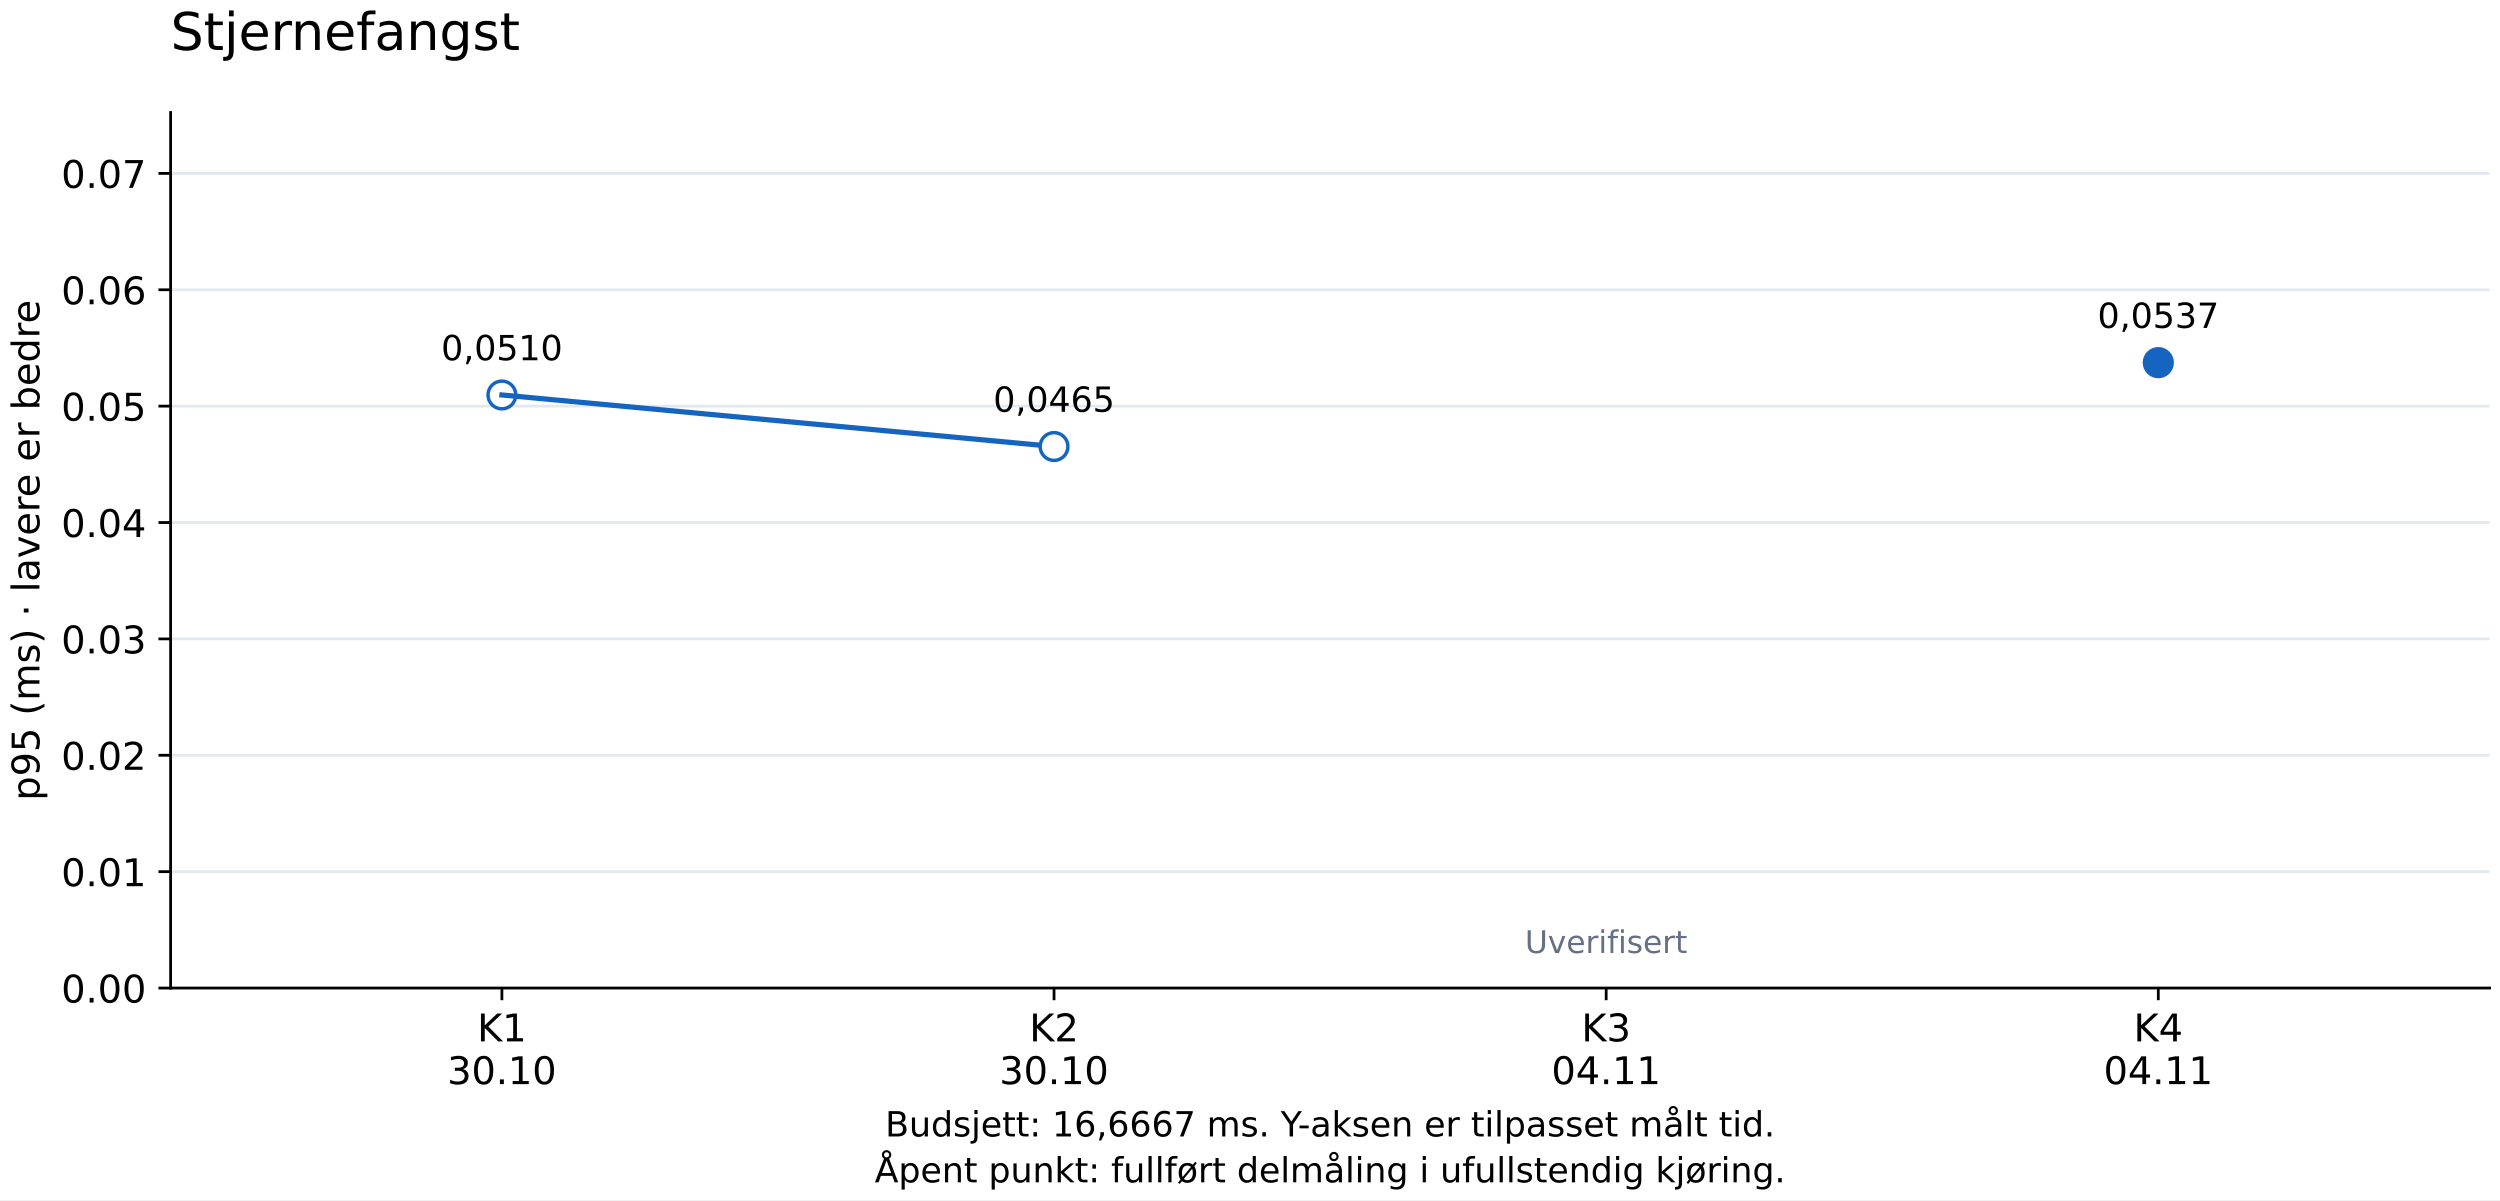
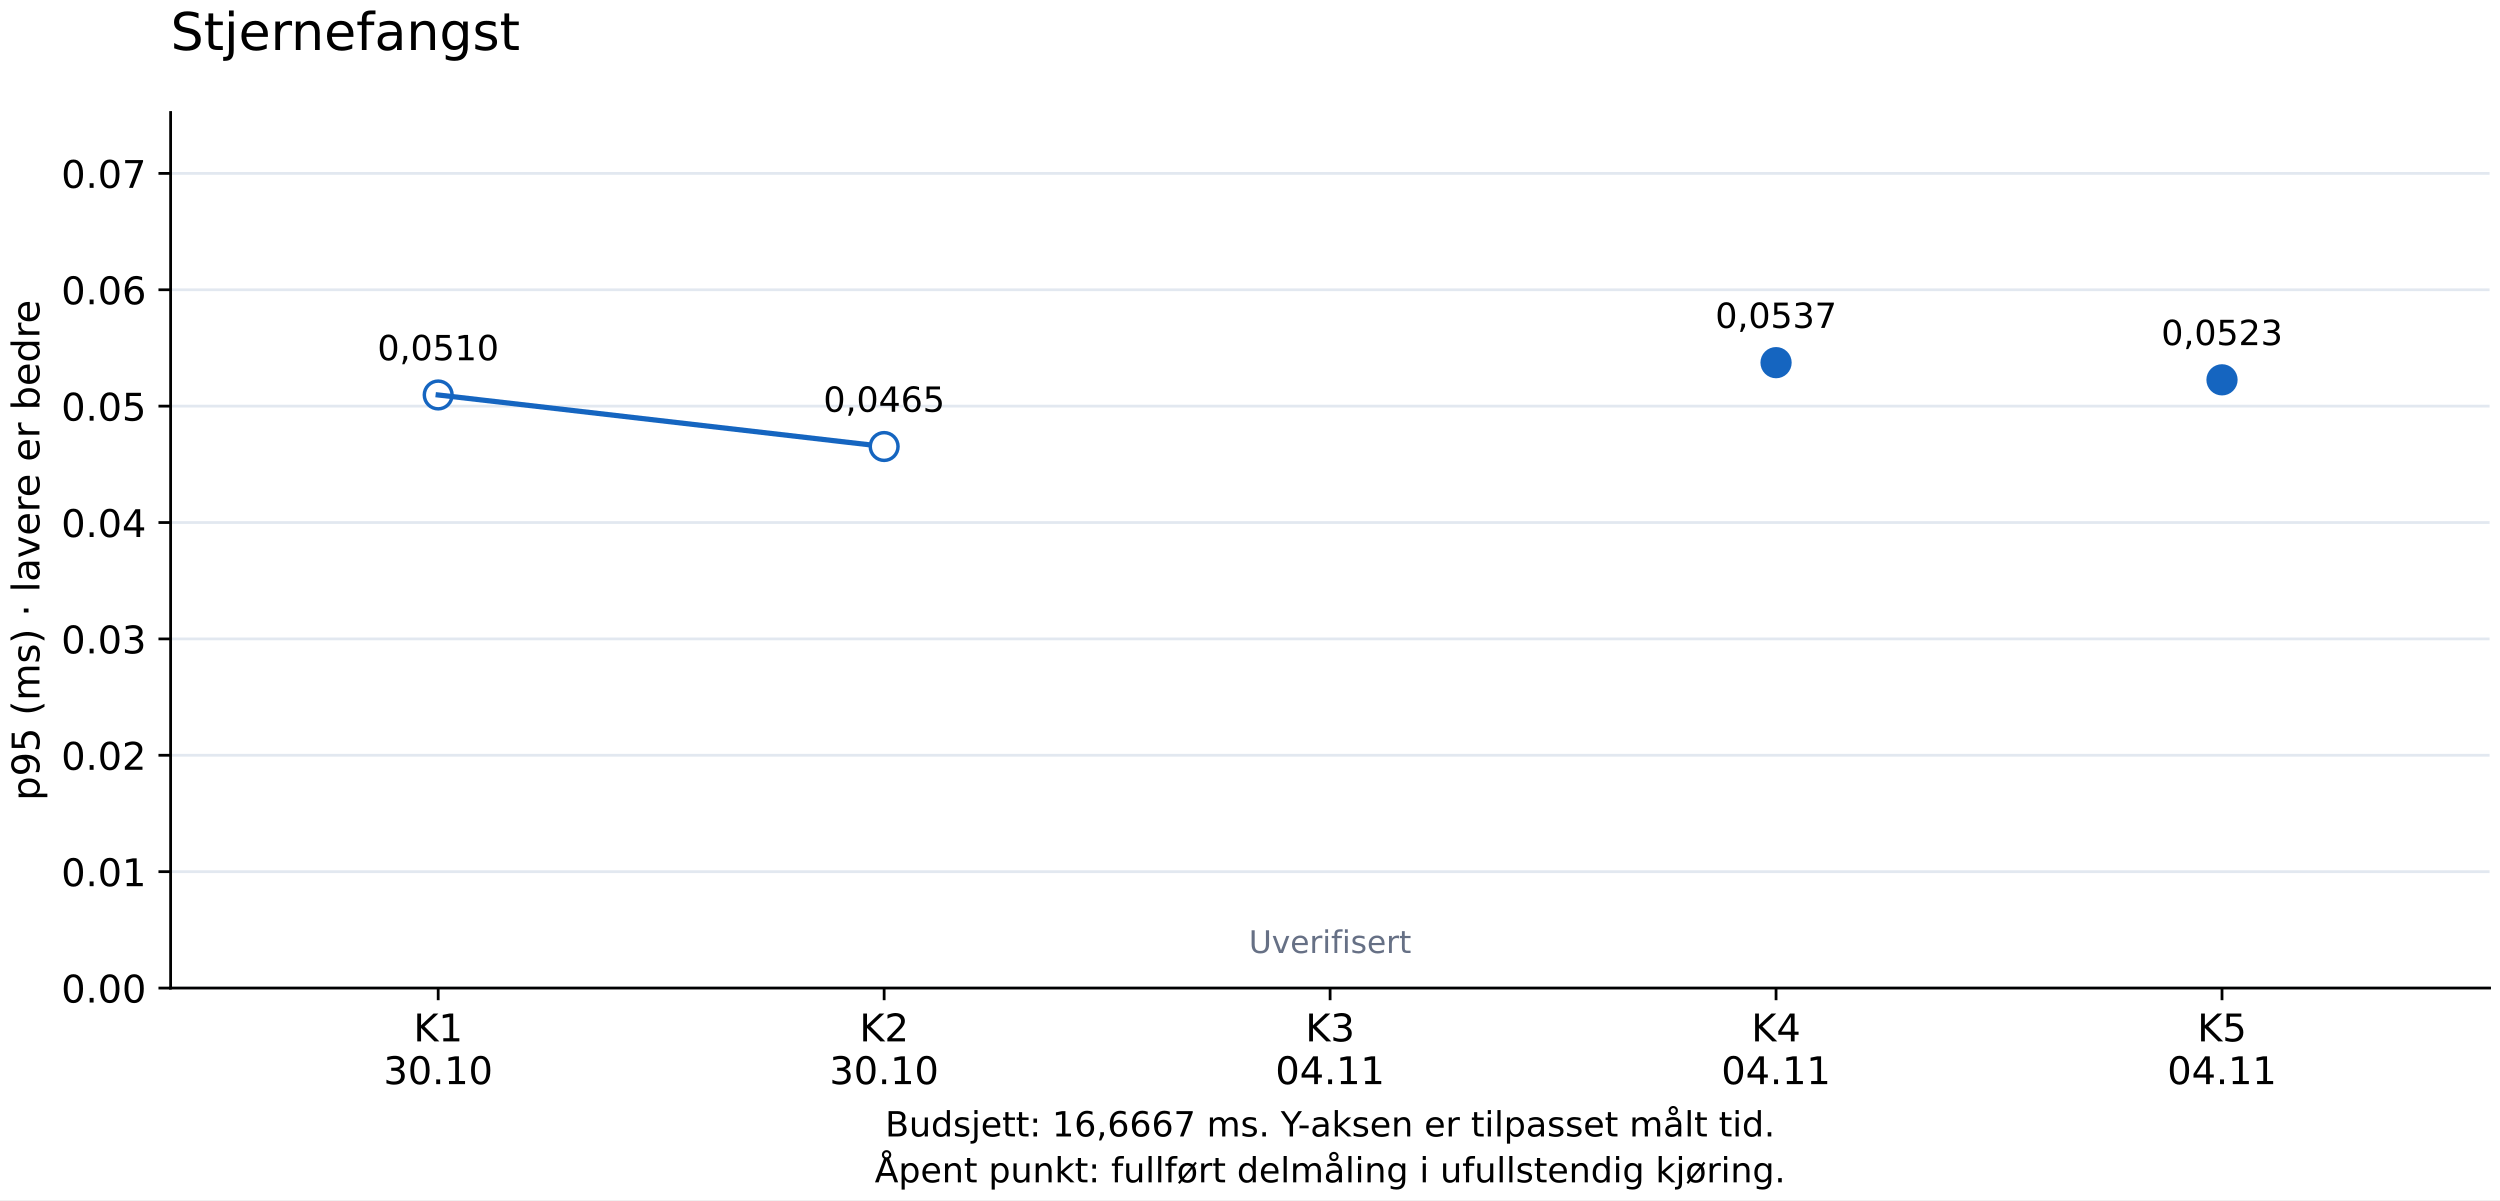
<svg xmlns="http://www.w3.org/2000/svg" xmlns:xlink="http://www.w3.org/1999/xlink" width="720pt" height="345.6pt" viewBox="0 0 720 345.6" version="1.1">
  <defs>
    <style type="text/css">*{stroke-linejoin: round; stroke-linecap: butt}</style>
  </defs>
  <g id="figure_1">
    <g id="patch_1">
      <path d="M 0 345.6  L 720 345.6  L 720 0  L 0 0  z " style="fill: #ffffff" />
    </g>
    <g id="axes_1">
      <g id="patch_2">
        <path d="M 49.138 284.558  L 717 284.558  L 717 32.398  L 49.138 32.398  z " style="fill: #ffffff" />
      </g>
      <g id="matplotlib.axis_1">
        <g id="xtick_1">
          <g id="line2d_1">
            <defs>
              <path id="m3a9fe52da0" d="M 0 0  L 0 3.5  " style="stroke: #000000; stroke-width: 0.8" />
            </defs>
            <g>
-               <use xlink:href="#m3a9fe52da0" x="144.547" y="284.558" style="stroke: #000000; stroke-width: 0.8" />
+               <use xlink:href="#m3a9fe52da0" x="126.199" y="284.558" style="stroke: #000000; stroke-width: 0.8" />
            </g>
          </g>
          <g id="text_1">
-             <text style="font-size: 11px; font-family: 'DejaVu Sans'" transform="translate(137.441 299.9161)">K1</text>
-             <text style="font-size: 11px; font-family: 'DejaVu Sans'" transform="translate(128.8017 312.2337)">30.10</text>
+             <text style="font-size: 11px; font-family: 'DejaVu Sans'" transform="translate(119.0931 299.9161)">K1</text>
+             <text style="font-size: 11px; font-family: 'DejaVu Sans'" transform="translate(110.4538 312.2337)">30.10</text>
          </g>
        </g>
        <g id="xtick_2">
          <g id="line2d_2">
            <g>
-               <use xlink:href="#m3a9fe52da0" x="303.562" y="284.558" style="stroke: #000000; stroke-width: 0.8" />
+               <use xlink:href="#m3a9fe52da0" x="254.634" y="284.558" style="stroke: #000000; stroke-width: 0.8" />
            </g>
          </g>
          <g id="text_2">
-             <text style="font-size: 11px; font-family: 'DejaVu Sans'" transform="translate(296.4556 299.9161)">K2</text>
-             <text style="font-size: 11px; font-family: 'DejaVu Sans'" transform="translate(287.8163 312.2337)">30.10</text>
+             <text style="font-size: 11px; font-family: 'DejaVu Sans'" transform="translate(247.528 299.9161)">K2</text>
+             <text style="font-size: 11px; font-family: 'DejaVu Sans'" transform="translate(238.8887 312.2337)">30.10</text>
          </g>
        </g>
        <g id="xtick_3">
          <g id="line2d_3">
            <g>
-               <use xlink:href="#m3a9fe52da0" x="462.576" y="284.558" style="stroke: #000000; stroke-width: 0.8" />
+               <use xlink:href="#m3a9fe52da0" x="383.069" y="284.558" style="stroke: #000000; stroke-width: 0.8" />
            </g>
          </g>
          <g id="text_3">
-             <text style="font-size: 11px; font-family: 'DejaVu Sans'" transform="translate(455.4702 299.9161)">K3</text>
-             <text style="font-size: 11px; font-family: 'DejaVu Sans'" transform="translate(446.8309 312.2337)">04.11</text>
+             <text style="font-size: 11px; font-family: 'DejaVu Sans'" transform="translate(375.9629 299.9161)">K3</text>
+             <text style="font-size: 11px; font-family: 'DejaVu Sans'" transform="translate(367.3236 312.2337)">04.11</text>
          </g>
        </g>
        <g id="xtick_4">
          <g id="line2d_4">
            <g>
-               <use xlink:href="#m3a9fe52da0" x="621.591" y="284.558" style="stroke: #000000; stroke-width: 0.8" />
+               <use xlink:href="#m3a9fe52da0" x="511.504" y="284.558" style="stroke: #000000; stroke-width: 0.8" />
            </g>
          </g>
          <g id="text_4">
-             <text style="font-size: 11px; font-family: 'DejaVu Sans'" transform="translate(614.4848 299.9161)">K4</text>
-             <text style="font-size: 11px; font-family: 'DejaVu Sans'" transform="translate(605.8455 312.2337)">04.11</text>
-           </g>
-         </g>
-         <g id="text_5">
+             <text style="font-size: 11px; font-family: 'DejaVu Sans'" transform="translate(504.3978 299.9161)">K4</text>
+             <text style="font-size: 11px; font-family: 'DejaVu Sans'" transform="translate(495.7585 312.2337)">04.11</text>
+           </g>
+         </g>
+         <g id="xtick_5">
+           <g id="line2d_5">
+             <g>
+               <use xlink:href="#m3a9fe52da0" x="639.939" y="284.558" style="stroke: #000000; stroke-width: 0.8" />
+             </g>
+           </g>
+           <g id="text_5">
+             <text style="font-size: 11px; font-family: 'DejaVu Sans'" transform="translate(632.8327 299.9161)">K5</text>
+             <text style="font-size: 11px; font-family: 'DejaVu Sans'" transform="translate(624.1934 312.2337)">04.11</text>
+           </g>
+         </g>
+         <g id="text_6">
          <text style="font-size: 10px; font-family: 'DejaVu Sans'" transform="translate(254.9323 327.301)">Budsjett: 16,6667 ms. Y-aksen er tilpasset målt tid.</text>
          <text style="font-size: 10px; font-family: 'DejaVu Sans'" transform="translate(251.9128 340.5201)">Åpent punkt: fullført delmåling i ufullstendig kjøring.</text>
        </g>
      </g>
      <g id="matplotlib.axis_2">
        <g id="ytick_1">
-           <g id="line2d_5">
+           <g id="line2d_6">
            <path d="M 49.138 284.558  L 717 284.558  " clip-path="url(#p95cb57f00c)" style="fill: none; stroke: #e2e8f0; stroke-width: 0.8; stroke-linecap: square" />
          </g>
-           <g id="line2d_6">
+           <g id="line2d_7">
            <defs>
              <path id="m56f8623be5" d="M 0 0  L -3.5 0  " style="stroke: #000000; stroke-width: 0.8" />
            </defs>
            <g>
              <use xlink:href="#m56f8623be5" x="49.138" y="284.558" style="stroke: #000000; stroke-width: 0.8" />
            </g>
          </g>
-           <g id="text_6">
+           <g id="text_7">
            <text style="font-size: 11px; font-family: 'DejaVu Sans'; text-anchor: end" x="42.138" y="288.737" transform="rotate(-0 42.13837 288.7369)">0.00</text>
          </g>
        </g>
        <g id="ytick_2">
-           <g id="line2d_7">
+           <g id="line2d_8">
            <path d="M 49.138 251.04  L 717 251.04  " clip-path="url(#p95cb57f00c)" style="fill: none; stroke: #e2e8f0; stroke-width: 0.8; stroke-linecap: square" />
          </g>
-           <g id="line2d_8">
+           <g id="line2d_9">
            <g>
              <use xlink:href="#m56f8623be5" x="49.138" y="251.04" style="stroke: #000000; stroke-width: 0.8" />
            </g>
          </g>
-           <g id="text_7">
+           <g id="text_8">
            <text style="font-size: 11px; font-family: 'DejaVu Sans'; text-anchor: end" x="42.138" y="255.219" transform="rotate(-0 42.13837 255.2192)">0.01</text>
          </g>
        </g>
        <g id="ytick_3">
-           <g id="line2d_9">
+           <g id="line2d_10">
            <path d="M 49.138 217.522  L 717 217.522  " clip-path="url(#p95cb57f00c)" style="fill: none; stroke: #e2e8f0; stroke-width: 0.8; stroke-linecap: square" />
          </g>
-           <g id="line2d_10">
+           <g id="line2d_11">
            <g>
              <use xlink:href="#m56f8623be5" x="49.138" y="217.522" style="stroke: #000000; stroke-width: 0.8" />
            </g>
          </g>
-           <g id="text_8">
+           <g id="text_9">
            <text style="font-size: 11px; font-family: 'DejaVu Sans'; text-anchor: end" x="42.138" y="221.701" transform="rotate(-0 42.13837 221.7015)">0.02</text>
          </g>
        </g>
        <g id="ytick_4">
-           <g id="line2d_11">
+           <g id="line2d_12">
            <path d="M 49.138 184.005  L 717 184.005  " clip-path="url(#p95cb57f00c)" style="fill: none; stroke: #e2e8f0; stroke-width: 0.8; stroke-linecap: square" />
          </g>
-           <g id="line2d_12">
+           <g id="line2d_13">
            <g>
              <use xlink:href="#m56f8623be5" x="49.138" y="184.005" style="stroke: #000000; stroke-width: 0.8" />
            </g>
          </g>
-           <g id="text_9">
+           <g id="text_10">
            <text style="font-size: 11px; font-family: 'DejaVu Sans'; text-anchor: end" x="42.138" y="188.184" transform="rotate(-0 42.13837 188.1838)">0.03</text>
          </g>
        </g>
        <g id="ytick_5">
-           <g id="line2d_13">
+           <g id="line2d_14">
            <path d="M 49.138 150.487  L 717 150.487  " clip-path="url(#p95cb57f00c)" style="fill: none; stroke: #e2e8f0; stroke-width: 0.8; stroke-linecap: square" />
          </g>
-           <g id="line2d_14">
+           <g id="line2d_15">
            <g>
              <use xlink:href="#m56f8623be5" x="49.138" y="150.487" style="stroke: #000000; stroke-width: 0.8" />
            </g>
          </g>
-           <g id="text_10">
+           <g id="text_11">
            <text style="font-size: 11px; font-family: 'DejaVu Sans'; text-anchor: end" x="42.138" y="154.666" transform="rotate(-0 42.13837 154.666)">0.04</text>
          </g>
        </g>
        <g id="ytick_6">
-           <g id="line2d_15">
+           <g id="line2d_16">
            <path d="M 49.138 116.969  L 717 116.969  " clip-path="url(#p95cb57f00c)" style="fill: none; stroke: #e2e8f0; stroke-width: 0.8; stroke-linecap: square" />
          </g>
-           <g id="line2d_16">
+           <g id="line2d_17">
            <g>
              <use xlink:href="#m56f8623be5" x="49.138" y="116.969" style="stroke: #000000; stroke-width: 0.8" />
            </g>
          </g>
-           <g id="text_11">
+           <g id="text_12">
            <text style="font-size: 11px; font-family: 'DejaVu Sans'; text-anchor: end" x="42.138" y="121.148" transform="rotate(-0 42.13837 121.1483)">0.05</text>
          </g>
        </g>
        <g id="ytick_7">
-           <g id="line2d_17">
+           <g id="line2d_18">
            <path d="M 49.138 83.451  L 717 83.451  " clip-path="url(#p95cb57f00c)" style="fill: none; stroke: #e2e8f0; stroke-width: 0.8; stroke-linecap: square" />
          </g>
-           <g id="line2d_18">
+           <g id="line2d_19">
            <g>
              <use xlink:href="#m56f8623be5" x="49.138" y="83.451" style="stroke: #000000; stroke-width: 0.8" />
            </g>
          </g>
-           <g id="text_12">
+           <g id="text_13">
            <text style="font-size: 11px; font-family: 'DejaVu Sans'; text-anchor: end" x="42.138" y="87.631" transform="rotate(-0 42.13837 87.63057)">0.06</text>
          </g>
        </g>
        <g id="ytick_8">
-           <g id="line2d_19">
+           <g id="line2d_20">
            <path d="M 49.138 49.934  L 717 49.934  " clip-path="url(#p95cb57f00c)" style="fill: none; stroke: #e2e8f0; stroke-width: 0.8; stroke-linecap: square" />
          </g>
-           <g id="line2d_20">
+           <g id="line2d_21">
            <g>
              <use xlink:href="#m56f8623be5" x="49.138" y="49.934" style="stroke: #000000; stroke-width: 0.8" />
            </g>
          </g>
-           <g id="text_13">
+           <g id="text_14">
            <text style="font-size: 11px; font-family: 'DejaVu Sans'; text-anchor: end" x="42.138" y="54.113" transform="rotate(-0 42.13837 54.11284)">0.07</text>
          </g>
        </g>
-         <g id="text_14">
+         <g id="text_15">
          <text style="font-size: 11px; font-family: 'DejaVu Sans'; text-anchor: middle" x="11.359" y="158.478" transform="rotate(-90 11.35852 158.4778)">p95 (ms) · lavere er bedre</text>
        </g>
      </g>
-       <g id="line2d_21">
-         <path d="M 144.547 113.751  " clip-path="url(#p95cb57f00c)" style="fill: none; stroke: #1565c0; stroke-width: 1.5; stroke-linecap: square" />
+       <g id="line2d_22">
+         <path d="M 126.199 113.751  " clip-path="url(#p95cb57f00c)" style="fill: none; stroke: #1565c0; stroke-width: 1.5; stroke-linecap: square" />
        <defs>
          <path id="mcfa522ccff" d="M 0 4  C 1.061 4 2.078 3.579 2.828 2.828  C 3.579 2.078 4 1.061 4 0  C 4 -1.061 3.579 -2.078 2.828 -2.828  C 2.078 -3.579 1.061 -4 0 -4  C -1.061 -4 -2.078 -3.579 -2.828 -2.828  C -3.579 -2.078 -4 -1.061 -4 0  C -4 1.061 -3.579 2.078 -2.828 2.828  C -2.078 3.579 -1.061 4 0 4  z " style="stroke: #1565c0" />
        </defs>
        <g clip-path="url(#p95cb57f00c)">
-           <use xlink:href="#mcfa522ccff" x="144.547" y="113.751" style="fill: #ffffff; stroke: #1565c0" />
-         </g>
-       </g>
-       <g id="line2d_22">
-         <path d="M 144.547 113.751  L 303.562 128.596  " clip-path="url(#p95cb57f00c)" style="fill: none; stroke: #1565c0; stroke-width: 1.5; stroke-linecap: square" />
+           <use xlink:href="#mcfa522ccff" x="126.199" y="113.751" style="fill: #ffffff; stroke: #1565c0" />
+         </g>
      </g>
      <g id="line2d_23">
-         <path d="M 303.562 128.596  " clip-path="url(#p95cb57f00c)" style="fill: none; stroke: #1565c0; stroke-width: 1.5; stroke-linecap: square" />
-         <g clip-path="url(#p95cb57f00c)">
-           <use xlink:href="#mcfa522ccff" x="303.562" y="128.596" style="fill: #ffffff; stroke: #1565c0" />
-         </g>
+         <path d="M 126.199 113.751  L 254.634 128.596  " clip-path="url(#p95cb57f00c)" style="fill: none; stroke: #1565c0; stroke-width: 1.5; stroke-linecap: square" />
      </g>
      <g id="line2d_24">
-         <path d="M 621.591 104.444  " clip-path="url(#p95cb57f00c)" style="fill: none; stroke: #1565c0; stroke-width: 1.5; stroke-linecap: square" />
+         <path d="M 254.634 128.596  " clip-path="url(#p95cb57f00c)" style="fill: none; stroke: #1565c0; stroke-width: 1.5; stroke-linecap: square" />
+         <g clip-path="url(#p95cb57f00c)">
+           <use xlink:href="#mcfa522ccff" x="254.634" y="128.596" style="fill: #ffffff; stroke: #1565c0" />
+         </g>
+       </g>
+       <g id="line2d_25">
+         <path d="M 511.504 104.444  " clip-path="url(#p95cb57f00c)" style="fill: none; stroke: #1565c0; stroke-width: 1.5; stroke-linecap: square" />
        <defs>
          <path id="mcbb12d0c3e" d="M 0 4  C 1.061 4 2.078 3.579 2.828 2.828  C 3.579 2.078 4 1.061 4 0  C 4 -1.061 3.579 -2.078 2.828 -2.828  C 2.078 -3.579 1.061 -4 0 -4  C -1.061 -4 -2.078 -3.579 -2.828 -2.828  C -3.579 -2.078 -4 -1.061 -4 0  C -4 1.061 -3.579 2.078 -2.828 2.828  C -2.078 3.579 -1.061 4 0 4  z " style="stroke: #1565c0" />
        </defs>
        <g clip-path="url(#p95cb57f00c)">
-           <use xlink:href="#mcbb12d0c3e" x="621.591" y="104.444" style="fill: #1565c0; stroke: #1565c0" />
+           <use xlink:href="#mcbb12d0c3e" x="511.504" y="104.444" style="fill: #1565c0; stroke: #1565c0" />
+         </g>
+       </g>
+       <g id="line2d_26">
+         <path d="M 639.939 109.391  " clip-path="url(#p95cb57f00c)" style="fill: none; stroke: #1565c0; stroke-width: 1.5; stroke-linecap: square" />
+         <g clip-path="url(#p95cb57f00c)">
+           <use xlink:href="#mcbb12d0c3e" x="639.939" y="109.391" style="fill: #1565c0; stroke: #1565c0" />
        </g>
      </g>
      <g id="patch_3">
        <path d="M 49.138 284.558  L 49.138 32.398  " style="fill: none; stroke: #000000; stroke-width: 0.8; stroke-linejoin: miter; stroke-linecap: square" />
      </g>
      <g id="patch_4">
        <path d="M 49.138 284.558  L 717 284.558  " style="fill: none; stroke: #000000; stroke-width: 0.8; stroke-linejoin: miter; stroke-linecap: square" />
      </g>
-       <g id="text_15">
-         <text style="font-size: 10px; font-family: 'DejaVu Sans'; text-anchor: middle" x="144.547" y="103.751" transform="rotate(-0 144.5471 103.7515)">0,0510</text>
-       </g>
      <g id="text_16">
-         <text style="font-size: 10px; font-family: 'DejaVu Sans'; text-anchor: middle" x="303.562" y="118.596" transform="rotate(-0 303.5618 118.5965)">0,0465</text>
+         <text style="font-size: 10px; font-family: 'DejaVu Sans'; text-anchor: middle" x="126.199" y="103.751" transform="rotate(-0 126.1993 103.7515)">0,0510</text>
      </g>
      <g id="text_17">
-         <text style="font-size: 9px; font-family: 'DejaVu Sans'; text-anchor: middle; fill: #667085" x="462.576" y="274.471" transform="rotate(-0 462.5764 274.4714)">Uverifisert</text>
+         <text style="font-size: 10px; font-family: 'DejaVu Sans'; text-anchor: middle" x="254.634" y="118.596" transform="rotate(-0 254.6342 118.5965)">0,0465</text>
      </g>
      <g id="text_18">
-         <text style="font-size: 10px; font-family: 'DejaVu Sans'; text-anchor: middle" x="621.591" y="94.444" transform="rotate(-0 621.591 94.44358)">0,0537</text>
+         <text style="font-size: 9px; font-family: 'DejaVu Sans'; text-anchor: middle; fill: #667085" x="383.069" y="274.471" transform="rotate(-0 383.0691 274.4714)">Uverifisert</text>
      </g>
      <g id="text_19">
+         <text style="font-size: 10px; font-family: 'DejaVu Sans'; text-anchor: middle" x="511.504" y="94.444" transform="rotate(-0 511.5039 94.44358)">0,0537</text>
+       </g>
+       <g id="text_20">
+         <text style="font-size: 10px; font-family: 'DejaVu Sans'; text-anchor: middle" x="639.939" y="99.391" transform="rotate(-0 639.9388 99.3908)">0,0523</text>
+       </g>
+       <g id="text_21">
        <text style="font-size: 15px; font-family: 'DejaVu Sans'; text-anchor: start" x="49.138" y="14.398" transform="rotate(-0 49.13837 14.3979)">Stjernefangst</text>
      </g>
    </g>
  </g>
  <defs>
    <clipPath id="p95cb57f00c">
      <rect x="49.138" y="32.398" width="667.861" height="252.16" />
    </clipPath>
  </defs>
</svg>
